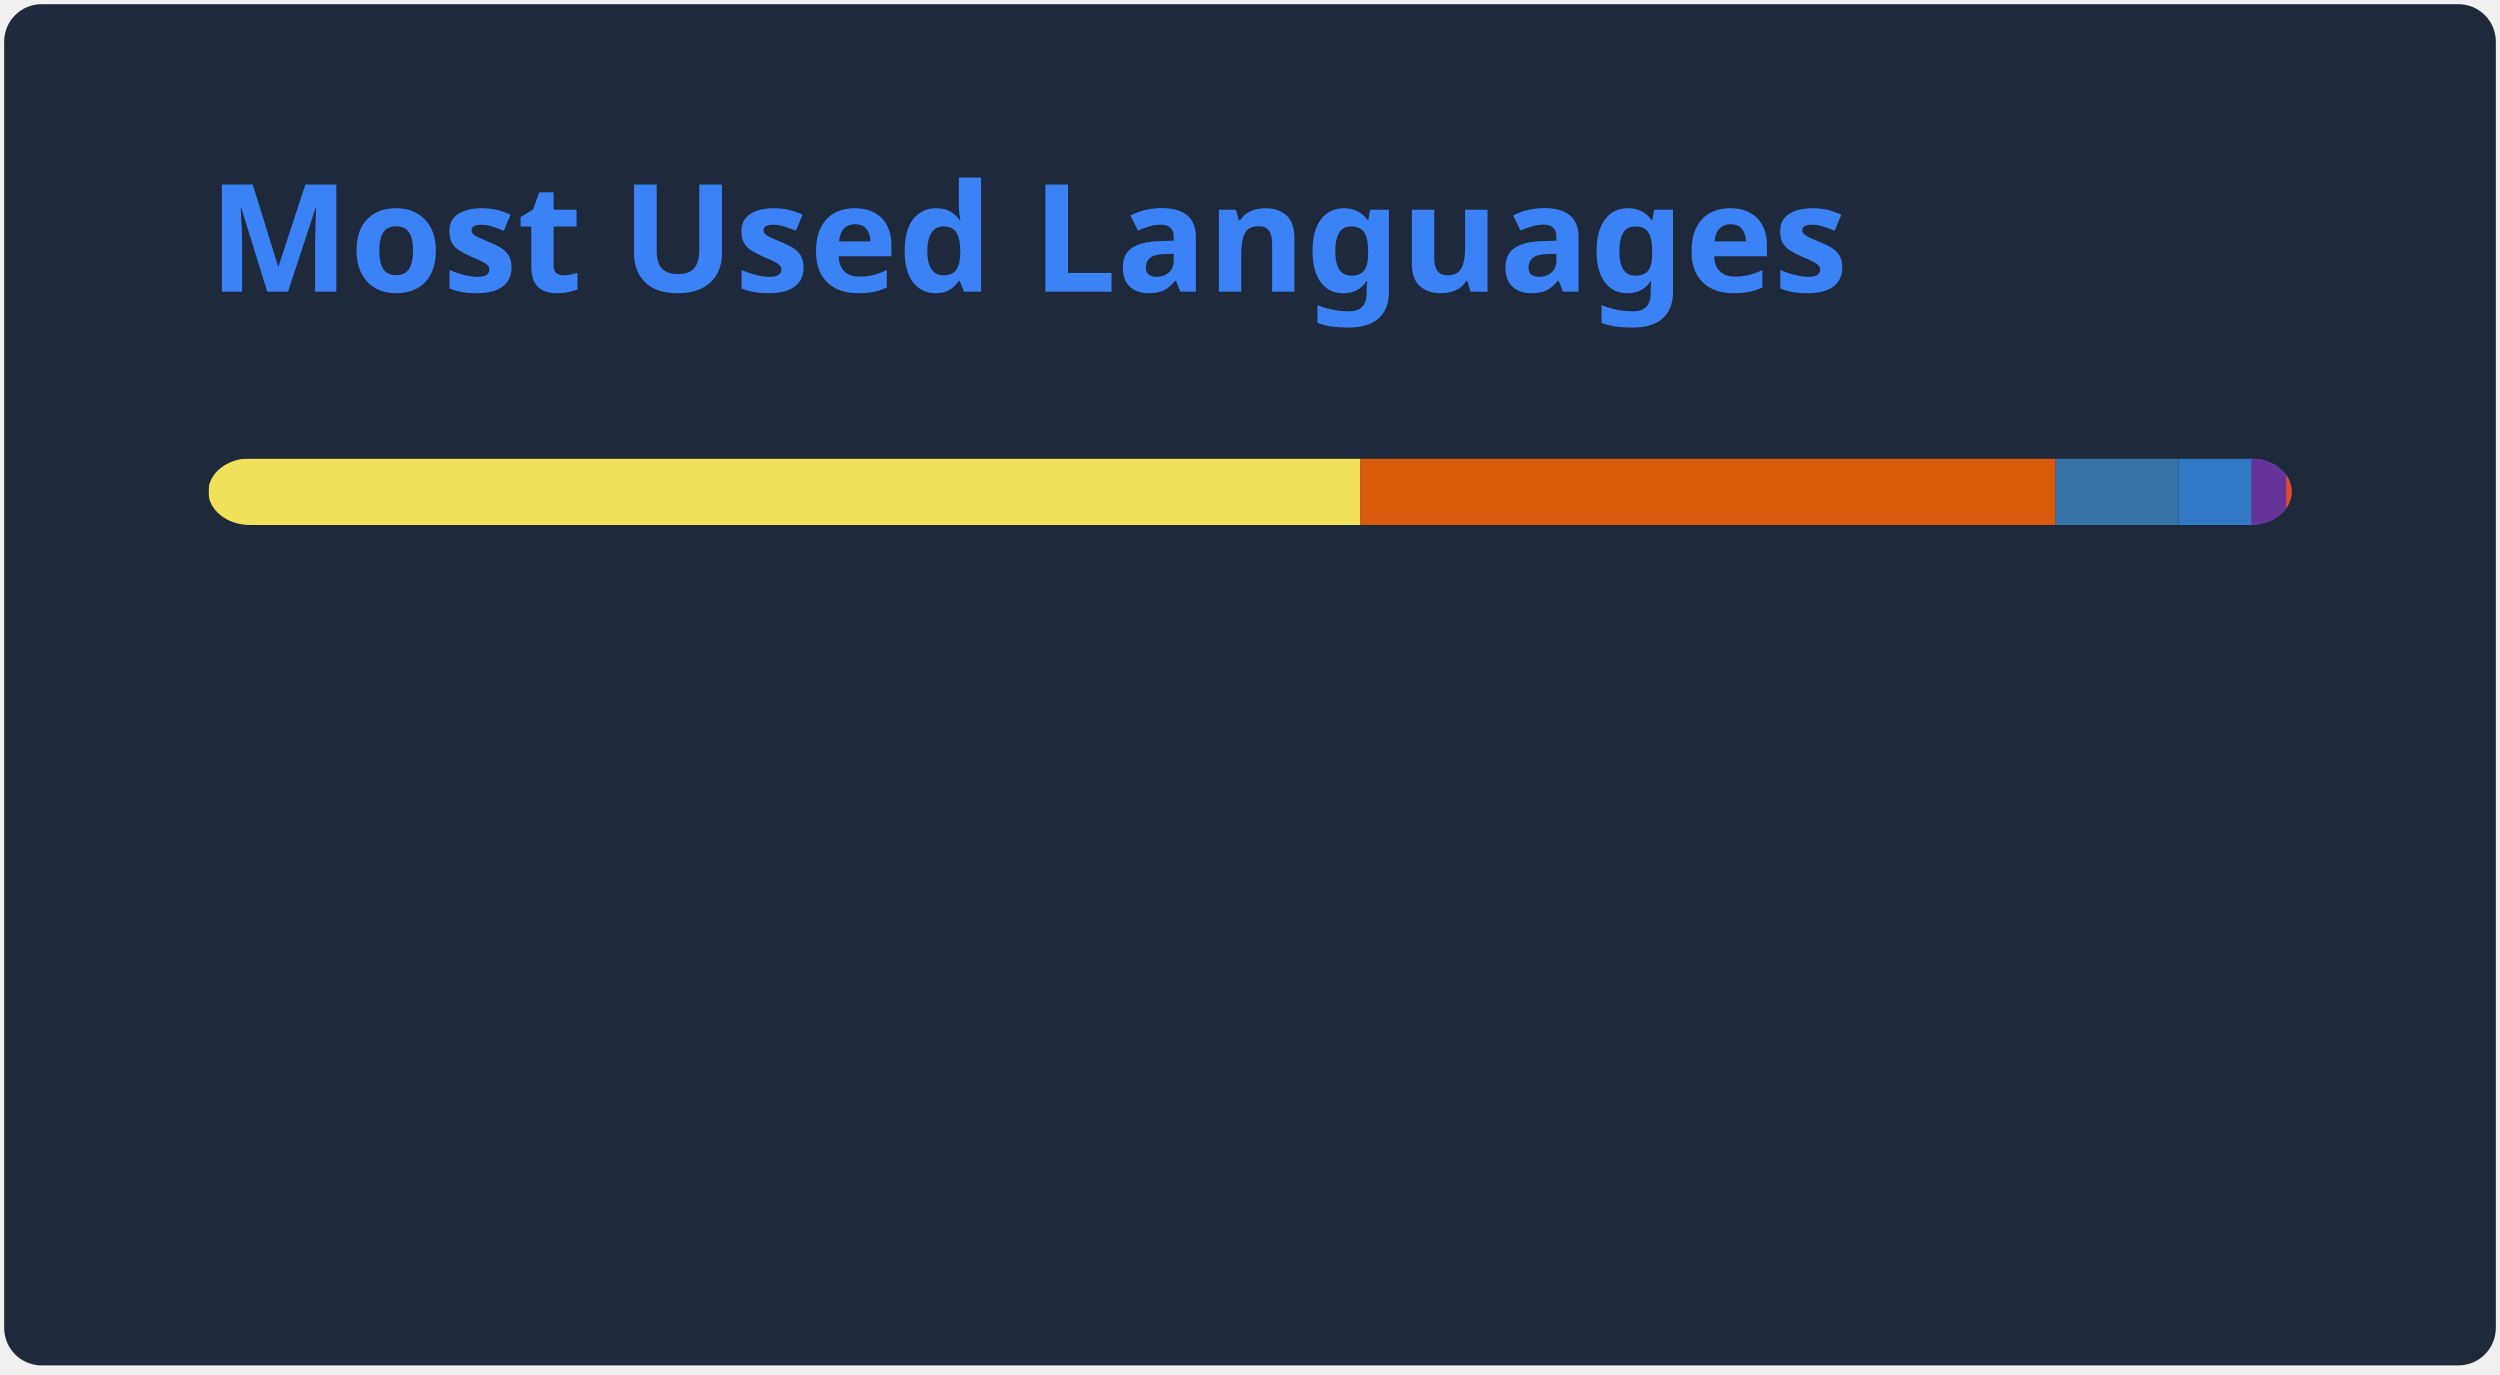
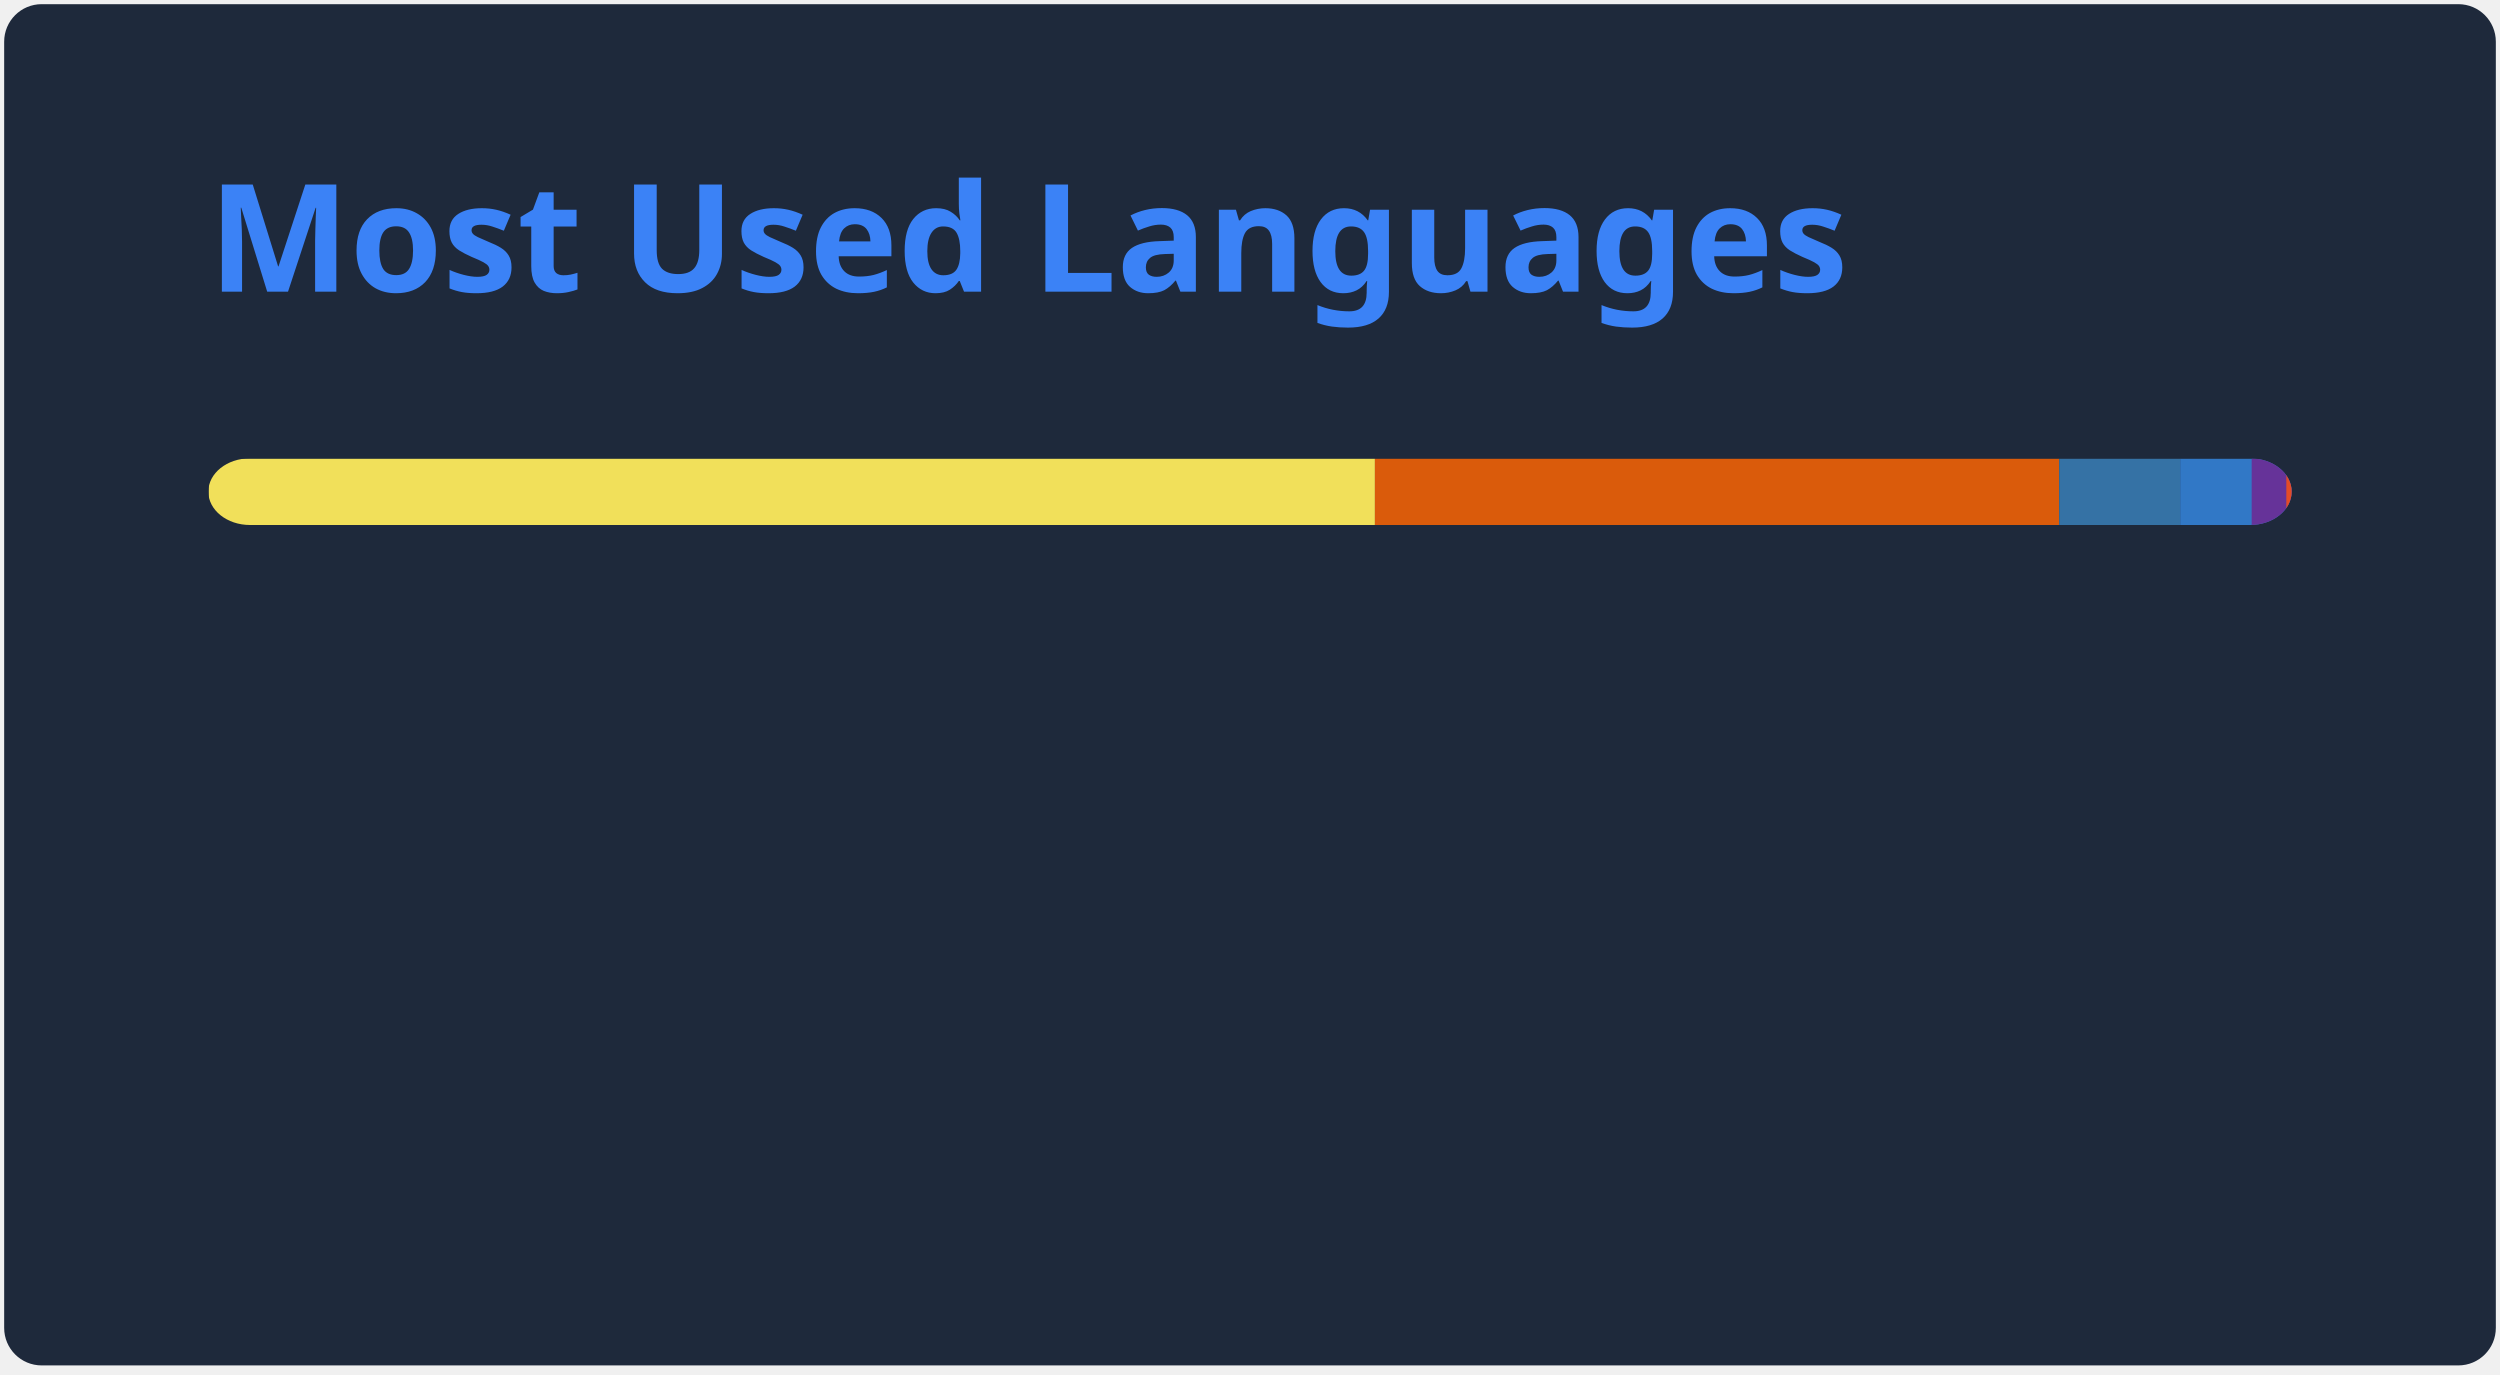
<svg xmlns="http://www.w3.org/2000/svg" width="300" height="165" viewBox="0 0 300 165" fill="none" role="img" aria-labelledby="descId">
  <style>
          .header {
            font: 600 18px 'Segoe UI', Ubuntu, Sans-Serif;
            fill: #3b82f6;
            animation: fadeInAnimation 0.8s ease-in-out forwards;
          }
          @supports(-moz-appearance: auto) {
            /* Selector detects Firefox */
            .header { font-size: 15.5px; }
          }
          
    @keyframes slideInAnimation {
      from {
        width: 0;
      }
      to {
        width: calc(100%-100px);
      }
    }
    @keyframes growWidthAnimation {
      from {
        width: 0;
      }
      to {
        width: 100%;
      }
    }
    .stat {
      font: 600 14px 'Segoe UI', Ubuntu, "Helvetica Neue", Sans-Serif; fill: #cbd5e1;
    }
    @supports(-moz-appearance: auto) {
      /* Selector detects Firefox */
      .stat { font-size:12px; }
    }
    .bold { font-weight: 700 }
    .lang-name {
      font: 400 11px "Segoe UI", Ubuntu, Sans-Serif;
      fill: #cbd5e1;
    }
    .stagger {
      opacity: 0;
      animation: fadeInAnimation 0.3s ease-in-out forwards;
    }
    #rect-mask rect{
      animation: slideInAnimation 1s ease-in-out forwards;
    }
    .lang-progress{
      animation: growWidthAnimation 0.6s ease-in-out forwards;
    }
    

          
      /* Animations */
      @keyframes scaleInAnimation {
        from {
          transform: translate(-5px, 5px) scale(0);
        }
        to {
          transform: translate(-5px, 5px) scale(1);
        }
      }
      @keyframes fadeInAnimation {
        from {
          opacity: 0;
        }
        to {
          opacity: 1;
        }
      }
    
          
        </style>
  <rect data-testid="card-bg" x="0.5" y="0.5" rx="4.5" height="99%" stroke="#e4e2e2" width="299" fill="#1e293b" stroke-opacity="0" />
  <g data-testid="card-title" transform="translate(25, 35)">
    <g transform="translate(0, 0)">
      <text x="0" y="0" class="header" data-testid="header">Most Used Languages</text>
    </g>
  </g>
  <g data-testid="main-card-body" transform="translate(0, 55)">
    <svg data-testid="lang-items" x="25">
      <mask id="rect-mask">
        <rect x="0" y="0" width="250" height="8" fill="white" rx="5" />
      </mask>
-       <rect mask="url(#rect-mask)" data-testid="lang-progress" x="0" y="0" width="138.24" height="8" fill="#f1e05a" />
-       <rect mask="url(#rect-mask)" data-testid="lang-progress" x="138.24" y="0" width="83.44" height="8" fill="#DA5B0B" />
-       <rect mask="url(#rect-mask)" data-testid="lang-progress" x="221.68" y="0" width="14.76" height="8" fill="#3572A5" />
-       <rect mask="url(#rect-mask)" data-testid="lang-progress" x="236.44" y="0" width="18.72" height="8" fill="#3178c6" />
-       <rect mask="url(#rect-mask)" data-testid="lang-progress" x="245.16" y="0" width="14.18" height="8" fill="#663399" />
-       <rect mask="url(#rect-mask)" data-testid="lang-progress" x="249.34" y="0" width="10.65" height="8" fill="#e34c26" />
+       <rect mask="url(#rect-mask)" data-testid="lang-progress" x="0" y="0" width="139.99" height="8" fill="#f1e05a" />
+       <rect mask="url(#rect-mask)" data-testid="lang-progress" x="139.99" y="0" width="82.11" height="8" fill="#DA5B0B" />
+       <rect mask="url(#rect-mask)" data-testid="lang-progress" x="222.1" y="0" width="14.52" height="8" fill="#3572A5" />
+       <rect mask="url(#rect-mask)" data-testid="lang-progress" x="236.62" y="0" width="18.58" height="8" fill="#3178c6" />
+       <rect mask="url(#rect-mask)" data-testid="lang-progress" x="245.2" y="0" width="14.16" height="8" fill="#663399" />
+       <rect mask="url(#rect-mask)" data-testid="lang-progress" x="249.36" y="0" width="10.64" height="8" fill="#e34c26" />
      <g transform="translate(0, 25)">
        <g transform="translate(0, 0)">
          <g transform="translate(0, 0)">
            <g class="stagger" style="animation-delay: 450ms">
              <circle cx="5" cy="6" r="5" fill="#f1e05a" />
              <text data-testid="lang-name" x="15" y="10" class="lang-name">
-         JavaScript 55.30%
+         JavaScript 56.00%
      </text>
            </g>
          </g>
          <g transform="translate(0, 25)">
            <g class="stagger" style="animation-delay: 600ms">
              <circle cx="5" cy="6" r="5" fill="#DA5B0B" />
              <text data-testid="lang-name" x="15" y="10" class="lang-name">
-         Jupyter Notebook 33.38%
+         Jupyter Notebook 32.84%
      </text>
            </g>
          </g>
          <g transform="translate(0, 50)">
            <g class="stagger" style="animation-delay: 750ms">
              <circle cx="5" cy="6" r="5" fill="#3572A5" />
              <text data-testid="lang-name" x="15" y="10" class="lang-name">
-         Python 5.90%
+         Python 5.81%
      </text>
            </g>
          </g>
        </g>
        <g transform="translate(150, 0)">
          <g transform="translate(0, 0)">
            <g class="stagger" style="animation-delay: 450ms">
              <circle cx="5" cy="6" r="5" fill="#3178c6" />
              <text data-testid="lang-name" x="15" y="10" class="lang-name">
-         TypeScript 3.49%
+         TypeScript 3.43%
      </text>
            </g>
          </g>
          <g transform="translate(0, 25)">
            <g class="stagger" style="animation-delay: 600ms">
              <circle cx="5" cy="6" r="5" fill="#663399" />
              <text data-testid="lang-name" x="15" y="10" class="lang-name">
-         CSS 1.67%
+         CSS 1.66%
      </text>
            </g>
          </g>
          <g transform="translate(0, 50)">
            <g class="stagger" style="animation-delay: 750ms">
              <circle cx="5" cy="6" r="5" fill="#e34c26" />
              <text data-testid="lang-name" x="15" y="10" class="lang-name">
        HTML 0.26%
      </text>
            </g>
          </g>
        </g>
      </g>
    </svg>
  </g>
</svg>
